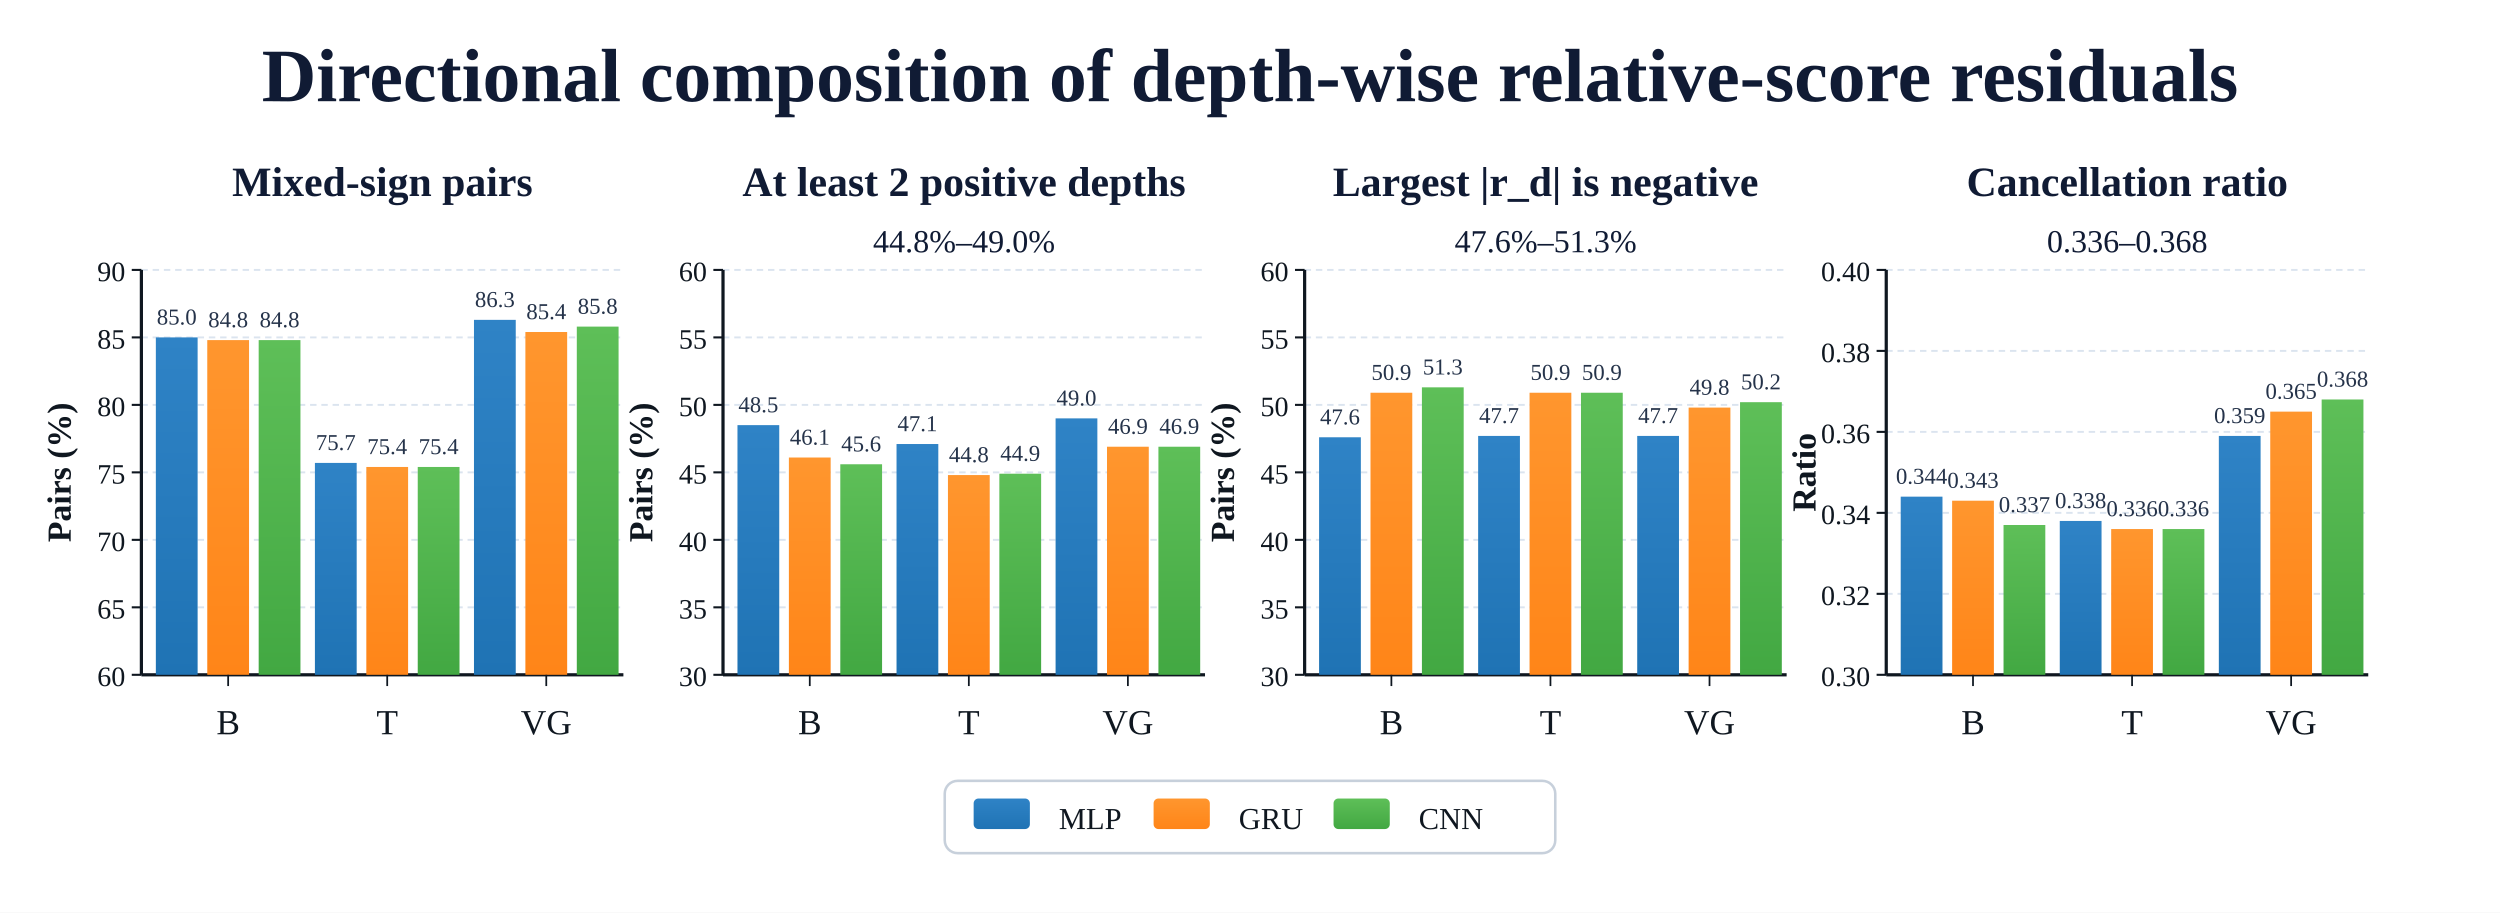
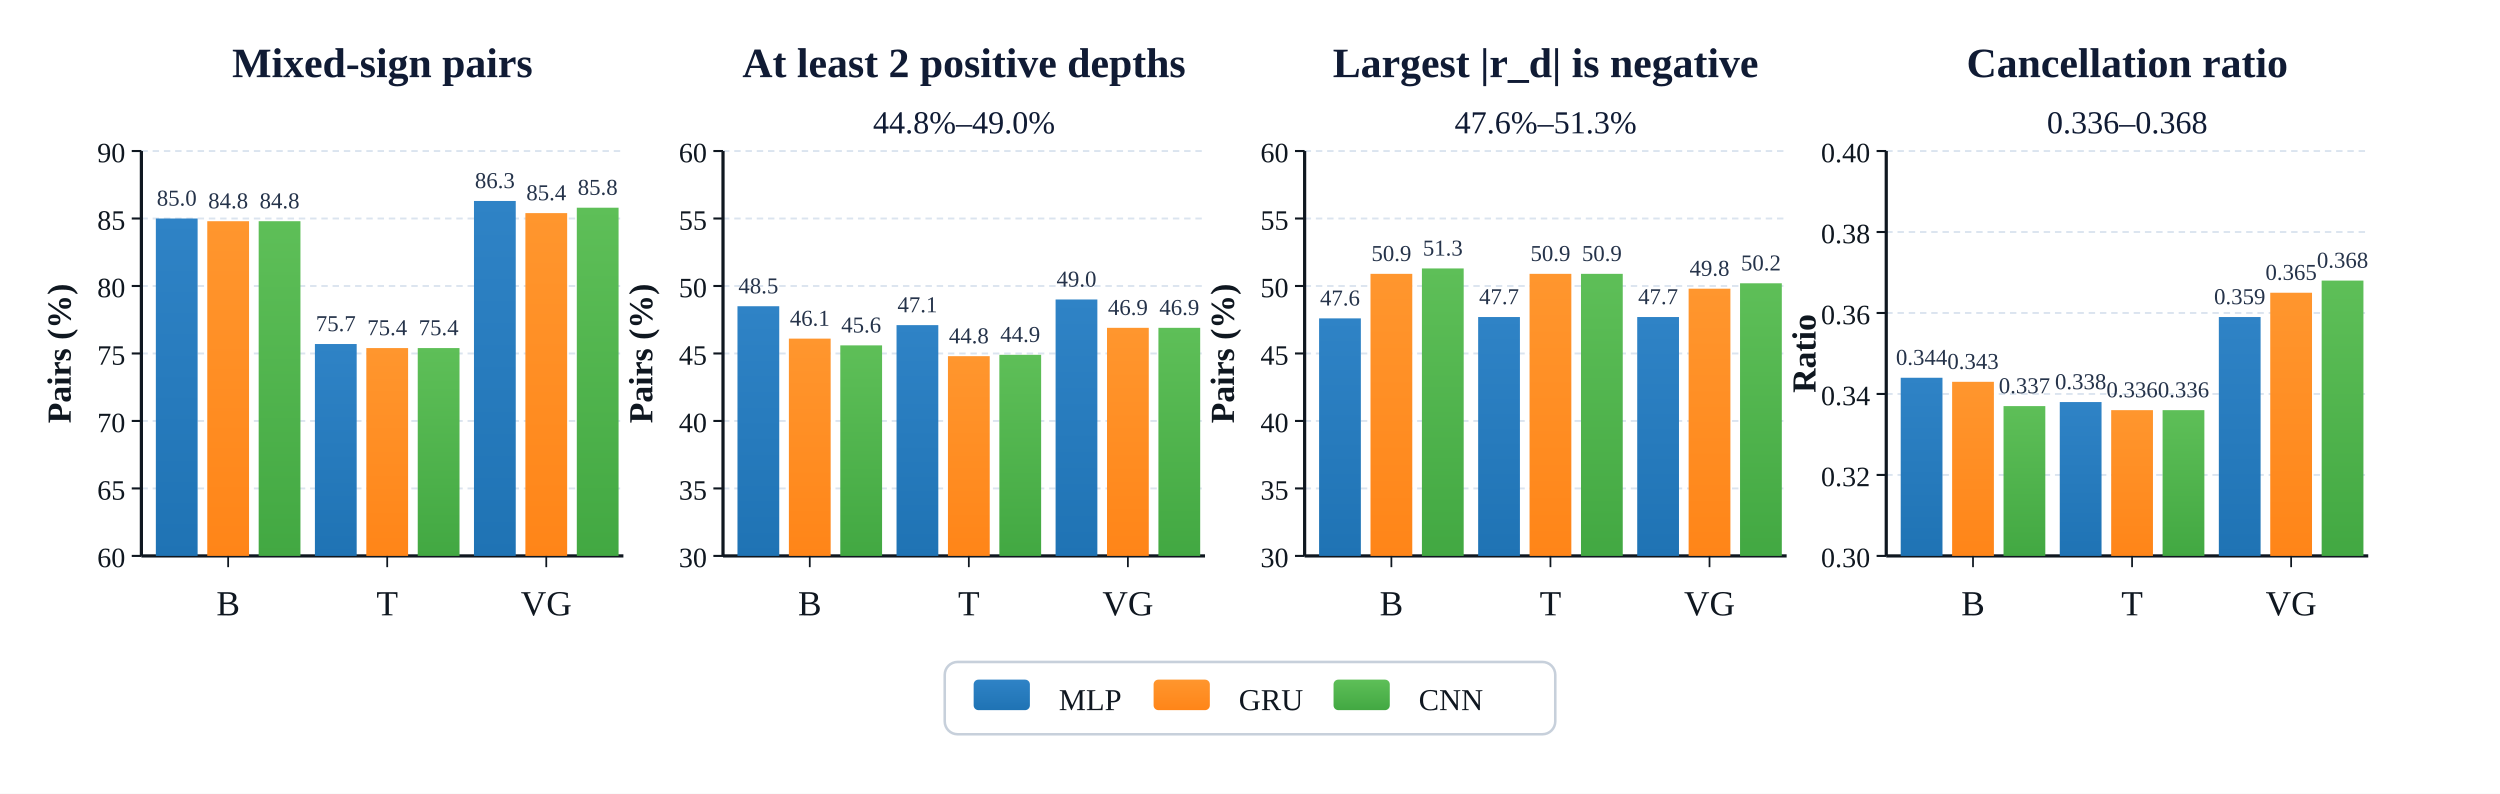
- <svg xmlns="http://www.w3.org/2000/svg" baseProfile="full" height="568px" version="1.1" viewBox="0 0 1556 568" width="1556px">
+ <svg xmlns="http://www.w3.org/2000/svg" baseProfile="full" height="494px" version="1.1" viewBox="0 74 1556 494" width="1556px">
  <defs>
    <linearGradient id="barBlue" x1="0%" x2="0%" y1="0%" y2="100%">
      <stop offset="0" stop-color="#2f83c6" />
      <stop offset="1" stop-color="#1f73b4" />
    </linearGradient>
    <linearGradient id="barOrange" x1="0%" x2="0%" y1="0%" y2="100%">
      <stop offset="0" stop-color="#ff962e" />
      <stop offset="1" stop-color="#ff8518" />
    </linearGradient>
    <linearGradient id="barGreen" x1="0%" x2="0%" y1="0%" y2="100%">
      <stop offset="0" stop-color="#5ebf58" />
      <stop offset="1" stop-color="#42a842" />
    </linearGradient>
  </defs>
  <rect fill="white" height="568" rx="0" ry="0" stroke="none" stroke-width="1" width="1556" x="0" y="0" />
-   <text fill="#101b34" font-family="Times New Roman, Liberation Serif, Nimbus Roman, serif" font-size="47" font-weight="bold" text-anchor="middle" x="778.0" y="63">Directional composition of depth-wise relative-score residuals</text>
  <text fill="#101b34" font-family="Times New Roman, Liberation Serif, Nimbus Roman, serif" font-size="26" font-weight="bold" text-anchor="middle" x="238.0" y="122">Mixed-sign pairs</text>
  <text fill="#101b34" font-family="Times New Roman, Liberation Serif, Nimbus Roman, serif" font-size="26" font-weight="bold" text-anchor="middle" x="600.0" y="122">At least 2 positive depths</text>
  <text fill="#101b34" font-family="Times New Roman, Liberation Serif, Nimbus Roman, serif" font-size="20" text-anchor="middle" x="600.0" y="157">44.8%–49.0%</text>
  <text fill="#101b34" font-family="Times New Roman, Liberation Serif, Nimbus Roman, serif" font-size="26" font-weight="bold" text-anchor="middle" x="962.0" y="122">Largest |r_d| is negative</text>
  <text fill="#101b34" font-family="Times New Roman, Liberation Serif, Nimbus Roman, serif" font-size="20" text-anchor="middle" x="962.0" y="157">47.6%–51.3%</text>
  <text fill="#101b34" font-family="Times New Roman, Liberation Serif, Nimbus Roman, serif" font-size="26" font-weight="bold" text-anchor="middle" x="1324.0" y="122">Cancellation ratio</text>
  <text fill="#101b34" font-family="Times New Roman, Liberation Serif, Nimbus Roman, serif" font-size="20" text-anchor="middle" x="1324.0" y="157">0.336–0.368</text>
  <line stroke="#dbe4ef" stroke-dasharray="4,3" stroke-width="1.2" x1="88" x2="388" y1="420.0" y2="420.0" />
  <line stroke="#0f1720" stroke-width="1.3" x1="82" x2="88" y1="420.0" y2="420.0" />
  <text fill="#0f1720" font-family="Times New Roman, Liberation Serif, Nimbus Roman, serif" font-size="17.5" text-anchor="end" x="78" y="427.0">60</text>
  <line stroke="#dbe4ef" stroke-dasharray="4,3" stroke-width="1.2" x1="88" x2="388" y1="378.0" y2="378.0" />
  <line stroke="#0f1720" stroke-width="1.3" x1="82" x2="88" y1="378.0" y2="378.0" />
  <text fill="#0f1720" font-family="Times New Roman, Liberation Serif, Nimbus Roman, serif" font-size="17.5" text-anchor="end" x="78" y="385.0">65</text>
  <line stroke="#dbe4ef" stroke-dasharray="4,3" stroke-width="1.2" x1="88" x2="388" y1="336.0" y2="336.0" />
  <line stroke="#0f1720" stroke-width="1.3" x1="82" x2="88" y1="336.0" y2="336.0" />
  <text fill="#0f1720" font-family="Times New Roman, Liberation Serif, Nimbus Roman, serif" font-size="17.5" text-anchor="end" x="78" y="343.0">70</text>
  <line stroke="#dbe4ef" stroke-dasharray="4,3" stroke-width="1.2" x1="88" x2="388" y1="294.0" y2="294.0" />
  <line stroke="#0f1720" stroke-width="1.3" x1="82" x2="88" y1="294.0" y2="294.0" />
  <text fill="#0f1720" font-family="Times New Roman, Liberation Serif, Nimbus Roman, serif" font-size="17.5" text-anchor="end" x="78" y="301.0">75</text>
  <line stroke="#dbe4ef" stroke-dasharray="4,3" stroke-width="1.2" x1="88" x2="388" y1="252.0" y2="252.0" />
  <line stroke="#0f1720" stroke-width="1.3" x1="82" x2="88" y1="252.0" y2="252.0" />
  <text fill="#0f1720" font-family="Times New Roman, Liberation Serif, Nimbus Roman, serif" font-size="17.5" text-anchor="end" x="78" y="259.0">80</text>
  <line stroke="#dbe4ef" stroke-dasharray="4,3" stroke-width="1.2" x1="88" x2="388" y1="210.0" y2="210.0" />
  <line stroke="#0f1720" stroke-width="1.3" x1="82" x2="88" y1="210.0" y2="210.0" />
  <text fill="#0f1720" font-family="Times New Roman, Liberation Serif, Nimbus Roman, serif" font-size="17.5" text-anchor="end" x="78" y="217.0">85</text>
  <line stroke="#dbe4ef" stroke-dasharray="4,3" stroke-width="1.2" x1="88" x2="388" y1="168.0" y2="168.0" />
  <line stroke="#0f1720" stroke-width="1.3" x1="82" x2="88" y1="168.0" y2="168.0" />
  <text fill="#0f1720" font-family="Times New Roman, Liberation Serif, Nimbus Roman, serif" font-size="17.5" text-anchor="end" x="78" y="175.0">90</text>
  <line stroke="#0f1720" stroke-width="2" x1="88" x2="88" y1="168" y2="420" />
  <line stroke="#0f1720" stroke-width="2" x1="88" x2="388" y1="420" y2="420" />
  <text fill="#0f1720" font-family="Times New Roman, Liberation Serif, Nimbus Roman, serif" font-size="21" font-weight="bold" text-anchor="middle" transform="rotate(-90 44 294.0)" x="44" y="294.0">Pairs (%)</text>
  <rect fill="url(#barBlue)" height="210.0" rx="0" ry="0" stroke="none" stroke-width="1" width="26" x="97.0" y="210.0" />
  <text fill="#25334a" font-family="Times New Roman, Liberation Serif, Nimbus Roman, serif" font-size="14.2" text-anchor="middle" x="110" y="202.0">85.0</text>
  <rect fill="url(#barOrange)" height="208.32" rx="0" ry="0" stroke="none" stroke-width="1" width="26" x="129.0" y="211.68" />
  <text fill="#25334a" font-family="Times New Roman, Liberation Serif, Nimbus Roman, serif" font-size="14.2" text-anchor="middle" x="142" y="203.68">84.8</text>
  <rect fill="url(#barGreen)" height="208.32" rx="0" ry="0" stroke="none" stroke-width="1" width="26" x="161.0" y="211.68" />
  <text fill="#25334a" font-family="Times New Roman, Liberation Serif, Nimbus Roman, serif" font-size="14.2" text-anchor="middle" x="174" y="203.68">84.8</text>
  <line stroke="#0f1720" stroke-width="1.1" x1="142" x2="142" y1="420" y2="427" />
  <text fill="#0f1720" font-family="Times New Roman, Liberation Serif, Nimbus Roman, serif" font-size="22" text-anchor="middle" x="142" y="457">B</text>
  <rect fill="url(#barBlue)" height="131.88" rx="0" ry="0" stroke="none" stroke-width="1" width="26" x="196.0" y="288.12" />
  <text fill="#25334a" font-family="Times New Roman, Liberation Serif, Nimbus Roman, serif" font-size="14.2" text-anchor="middle" x="209" y="280.12">75.7</text>
  <rect fill="url(#barOrange)" height="129.36" rx="0" ry="0" stroke="none" stroke-width="1" width="26" x="228.0" y="290.64" />
  <text fill="#25334a" font-family="Times New Roman, Liberation Serif, Nimbus Roman, serif" font-size="14.2" text-anchor="middle" x="241" y="282.64">75.4</text>
  <rect fill="url(#barGreen)" height="129.36" rx="0" ry="0" stroke="none" stroke-width="1" width="26" x="260.0" y="290.64" />
  <text fill="#25334a" font-family="Times New Roman, Liberation Serif, Nimbus Roman, serif" font-size="14.2" text-anchor="middle" x="273" y="282.64">75.4</text>
  <line stroke="#0f1720" stroke-width="1.1" x1="241" x2="241" y1="420" y2="427" />
  <text fill="#0f1720" font-family="Times New Roman, Liberation Serif, Nimbus Roman, serif" font-size="22" text-anchor="middle" x="241" y="457">T</text>
  <rect fill="url(#barBlue)" height="220.92" rx="0" ry="0" stroke="none" stroke-width="1" width="26" x="295.0" y="199.08" />
  <text fill="#25334a" font-family="Times New Roman, Liberation Serif, Nimbus Roman, serif" font-size="14.2" text-anchor="middle" x="308" y="191.08">86.3</text>
  <rect fill="url(#barOrange)" height="213.36" rx="0" ry="0" stroke="none" stroke-width="1" width="26" x="327.0" y="206.64" />
  <text fill="#25334a" font-family="Times New Roman, Liberation Serif, Nimbus Roman, serif" font-size="14.2" text-anchor="middle" x="340" y="198.64">85.4</text>
  <rect fill="url(#barGreen)" height="216.72" rx="0" ry="0" stroke="none" stroke-width="1" width="26" x="359.0" y="203.28" />
  <text fill="#25334a" font-family="Times New Roman, Liberation Serif, Nimbus Roman, serif" font-size="14.2" text-anchor="middle" x="372" y="195.28">85.8</text>
  <line stroke="#0f1720" stroke-width="1.1" x1="340" x2="340" y1="420" y2="427" />
  <text fill="#0f1720" font-family="Times New Roman, Liberation Serif, Nimbus Roman, serif" font-size="22" text-anchor="middle" x="340" y="457">VG</text>
  <line stroke="#dbe4ef" stroke-dasharray="4,3" stroke-width="1.2" x1="450" x2="750" y1="420.0" y2="420.0" />
  <line stroke="#0f1720" stroke-width="1.3" x1="444" x2="450" y1="420.0" y2="420.0" />
  <text fill="#0f1720" font-family="Times New Roman, Liberation Serif, Nimbus Roman, serif" font-size="17.5" text-anchor="end" x="440" y="427.0">30</text>
  <line stroke="#dbe4ef" stroke-dasharray="4,3" stroke-width="1.2" x1="450" x2="750" y1="378.0" y2="378.0" />
  <line stroke="#0f1720" stroke-width="1.3" x1="444" x2="450" y1="378.0" y2="378.0" />
  <text fill="#0f1720" font-family="Times New Roman, Liberation Serif, Nimbus Roman, serif" font-size="17.5" text-anchor="end" x="440" y="385.0">35</text>
  <line stroke="#dbe4ef" stroke-dasharray="4,3" stroke-width="1.2" x1="450" x2="750" y1="336.0" y2="336.0" />
  <line stroke="#0f1720" stroke-width="1.3" x1="444" x2="450" y1="336.0" y2="336.0" />
  <text fill="#0f1720" font-family="Times New Roman, Liberation Serif, Nimbus Roman, serif" font-size="17.5" text-anchor="end" x="440" y="343.0">40</text>
  <line stroke="#dbe4ef" stroke-dasharray="4,3" stroke-width="1.2" x1="450" x2="750" y1="294.0" y2="294.0" />
  <line stroke="#0f1720" stroke-width="1.3" x1="444" x2="450" y1="294.0" y2="294.0" />
  <text fill="#0f1720" font-family="Times New Roman, Liberation Serif, Nimbus Roman, serif" font-size="17.5" text-anchor="end" x="440" y="301.0">45</text>
  <line stroke="#dbe4ef" stroke-dasharray="4,3" stroke-width="1.2" x1="450" x2="750" y1="252.0" y2="252.0" />
  <line stroke="#0f1720" stroke-width="1.3" x1="444" x2="450" y1="252.0" y2="252.0" />
  <text fill="#0f1720" font-family="Times New Roman, Liberation Serif, Nimbus Roman, serif" font-size="17.5" text-anchor="end" x="440" y="259.0">50</text>
  <line stroke="#dbe4ef" stroke-dasharray="4,3" stroke-width="1.2" x1="450" x2="750" y1="210.0" y2="210.0" />
  <line stroke="#0f1720" stroke-width="1.3" x1="444" x2="450" y1="210.0" y2="210.0" />
  <text fill="#0f1720" font-family="Times New Roman, Liberation Serif, Nimbus Roman, serif" font-size="17.5" text-anchor="end" x="440" y="217.0">55</text>
  <line stroke="#dbe4ef" stroke-dasharray="4,3" stroke-width="1.2" x1="450" x2="750" y1="168.0" y2="168.0" />
  <line stroke="#0f1720" stroke-width="1.3" x1="444" x2="450" y1="168.0" y2="168.0" />
  <text fill="#0f1720" font-family="Times New Roman, Liberation Serif, Nimbus Roman, serif" font-size="17.5" text-anchor="end" x="440" y="175.0">60</text>
  <line stroke="#0f1720" stroke-width="2" x1="450" x2="450" y1="168" y2="420" />
  <line stroke="#0f1720" stroke-width="2" x1="450" x2="750" y1="420" y2="420" />
  <text fill="#0f1720" font-family="Times New Roman, Liberation Serif, Nimbus Roman, serif" font-size="21" font-weight="bold" text-anchor="middle" transform="rotate(-90 406 294.0)" x="406" y="294.0">Pairs (%)</text>
  <rect fill="url(#barBlue)" height="155.4" rx="0" ry="0" stroke="none" stroke-width="1" width="26" x="459.0" y="264.6" />
  <text fill="#25334a" font-family="Times New Roman, Liberation Serif, Nimbus Roman, serif" font-size="14.2" text-anchor="middle" x="472" y="256.6">48.5</text>
  <rect fill="url(#barOrange)" height="135.24" rx="0" ry="0" stroke="none" stroke-width="1" width="26" x="491.0" y="284.76" />
  <text fill="#25334a" font-family="Times New Roman, Liberation Serif, Nimbus Roman, serif" font-size="14.2" text-anchor="middle" x="504" y="276.76">46.1</text>
  <rect fill="url(#barGreen)" height="131.04" rx="0" ry="0" stroke="none" stroke-width="1" width="26" x="523.0" y="288.96" />
  <text fill="#25334a" font-family="Times New Roman, Liberation Serif, Nimbus Roman, serif" font-size="14.2" text-anchor="middle" x="536" y="280.96">45.6</text>
  <line stroke="#0f1720" stroke-width="1.1" x1="504" x2="504" y1="420" y2="427" />
  <text fill="#0f1720" font-family="Times New Roman, Liberation Serif, Nimbus Roman, serif" font-size="22" text-anchor="middle" x="504" y="457">B</text>
  <rect fill="url(#barBlue)" height="143.64" rx="0" ry="0" stroke="none" stroke-width="1" width="26" x="558.0" y="276.36" />
  <text fill="#25334a" font-family="Times New Roman, Liberation Serif, Nimbus Roman, serif" font-size="14.2" text-anchor="middle" x="571" y="268.36">47.1</text>
  <rect fill="url(#barOrange)" height="124.32" rx="0" ry="0" stroke="none" stroke-width="1" width="26" x="590.0" y="295.68" />
  <text fill="#25334a" font-family="Times New Roman, Liberation Serif, Nimbus Roman, serif" font-size="14.2" text-anchor="middle" x="603" y="287.68">44.8</text>
  <rect fill="url(#barGreen)" height="125.16" rx="0" ry="0" stroke="none" stroke-width="1" width="26" x="622.0" y="294.84" />
  <text fill="#25334a" font-family="Times New Roman, Liberation Serif, Nimbus Roman, serif" font-size="14.2" text-anchor="middle" x="635" y="286.84">44.9</text>
  <line stroke="#0f1720" stroke-width="1.1" x1="603" x2="603" y1="420" y2="427" />
  <text fill="#0f1720" font-family="Times New Roman, Liberation Serif, Nimbus Roman, serif" font-size="22" text-anchor="middle" x="603" y="457">T</text>
  <rect fill="url(#barBlue)" height="159.6" rx="0" ry="0" stroke="none" stroke-width="1" width="26" x="657.0" y="260.4" />
  <text fill="#25334a" font-family="Times New Roman, Liberation Serif, Nimbus Roman, serif" font-size="14.2" text-anchor="middle" x="670" y="252.4">49.0</text>
  <rect fill="url(#barOrange)" height="141.96" rx="0" ry="0" stroke="none" stroke-width="1" width="26" x="689.0" y="278.04" />
  <text fill="#25334a" font-family="Times New Roman, Liberation Serif, Nimbus Roman, serif" font-size="14.2" text-anchor="middle" x="702" y="270.04">46.9</text>
  <rect fill="url(#barGreen)" height="141.96" rx="0" ry="0" stroke="none" stroke-width="1" width="26" x="721.0" y="278.04" />
  <text fill="#25334a" font-family="Times New Roman, Liberation Serif, Nimbus Roman, serif" font-size="14.2" text-anchor="middle" x="734" y="270.04">46.9</text>
  <line stroke="#0f1720" stroke-width="1.1" x1="702" x2="702" y1="420" y2="427" />
  <text fill="#0f1720" font-family="Times New Roman, Liberation Serif, Nimbus Roman, serif" font-size="22" text-anchor="middle" x="702" y="457">VG</text>
  <line stroke="#dbe4ef" stroke-dasharray="4,3" stroke-width="1.2" x1="812" x2="1112" y1="420.0" y2="420.0" />
  <line stroke="#0f1720" stroke-width="1.3" x1="806" x2="812" y1="420.0" y2="420.0" />
  <text fill="#0f1720" font-family="Times New Roman, Liberation Serif, Nimbus Roman, serif" font-size="17.5" text-anchor="end" x="802" y="427.0">30</text>
  <line stroke="#dbe4ef" stroke-dasharray="4,3" stroke-width="1.2" x1="812" x2="1112" y1="378.0" y2="378.0" />
  <line stroke="#0f1720" stroke-width="1.3" x1="806" x2="812" y1="378.0" y2="378.0" />
  <text fill="#0f1720" font-family="Times New Roman, Liberation Serif, Nimbus Roman, serif" font-size="17.5" text-anchor="end" x="802" y="385.0">35</text>
  <line stroke="#dbe4ef" stroke-dasharray="4,3" stroke-width="1.2" x1="812" x2="1112" y1="336.0" y2="336.0" />
  <line stroke="#0f1720" stroke-width="1.3" x1="806" x2="812" y1="336.0" y2="336.0" />
  <text fill="#0f1720" font-family="Times New Roman, Liberation Serif, Nimbus Roman, serif" font-size="17.5" text-anchor="end" x="802" y="343.0">40</text>
  <line stroke="#dbe4ef" stroke-dasharray="4,3" stroke-width="1.2" x1="812" x2="1112" y1="294.0" y2="294.0" />
  <line stroke="#0f1720" stroke-width="1.3" x1="806" x2="812" y1="294.0" y2="294.0" />
  <text fill="#0f1720" font-family="Times New Roman, Liberation Serif, Nimbus Roman, serif" font-size="17.5" text-anchor="end" x="802" y="301.0">45</text>
  <line stroke="#dbe4ef" stroke-dasharray="4,3" stroke-width="1.2" x1="812" x2="1112" y1="252.0" y2="252.0" />
  <line stroke="#0f1720" stroke-width="1.3" x1="806" x2="812" y1="252.0" y2="252.0" />
  <text fill="#0f1720" font-family="Times New Roman, Liberation Serif, Nimbus Roman, serif" font-size="17.5" text-anchor="end" x="802" y="259.0">50</text>
  <line stroke="#dbe4ef" stroke-dasharray="4,3" stroke-width="1.2" x1="812" x2="1112" y1="210.0" y2="210.0" />
  <line stroke="#0f1720" stroke-width="1.3" x1="806" x2="812" y1="210.0" y2="210.0" />
  <text fill="#0f1720" font-family="Times New Roman, Liberation Serif, Nimbus Roman, serif" font-size="17.5" text-anchor="end" x="802" y="217.0">55</text>
  <line stroke="#dbe4ef" stroke-dasharray="4,3" stroke-width="1.2" x1="812" x2="1112" y1="168.0" y2="168.0" />
  <line stroke="#0f1720" stroke-width="1.3" x1="806" x2="812" y1="168.0" y2="168.0" />
  <text fill="#0f1720" font-family="Times New Roman, Liberation Serif, Nimbus Roman, serif" font-size="17.5" text-anchor="end" x="802" y="175.0">60</text>
  <line stroke="#0f1720" stroke-width="2" x1="812" x2="812" y1="168" y2="420" />
  <line stroke="#0f1720" stroke-width="2" x1="812" x2="1112" y1="420" y2="420" />
  <text fill="#0f1720" font-family="Times New Roman, Liberation Serif, Nimbus Roman, serif" font-size="21" font-weight="bold" text-anchor="middle" transform="rotate(-90 768 294.0)" x="768" y="294.0">Pairs (%)</text>
  <rect fill="url(#barBlue)" height="147.84" rx="0" ry="0" stroke="none" stroke-width="1" width="26" x="821.0" y="272.16" />
  <text fill="#25334a" font-family="Times New Roman, Liberation Serif, Nimbus Roman, serif" font-size="14.2" text-anchor="middle" x="834" y="264.16">47.6</text>
  <rect fill="url(#barOrange)" height="175.56" rx="0" ry="0" stroke="none" stroke-width="1" width="26" x="853.0" y="244.44" />
  <text fill="#25334a" font-family="Times New Roman, Liberation Serif, Nimbus Roman, serif" font-size="14.2" text-anchor="middle" x="866" y="236.44">50.9</text>
  <rect fill="url(#barGreen)" height="178.92" rx="0" ry="0" stroke="none" stroke-width="1" width="26" x="885.0" y="241.08" />
  <text fill="#25334a" font-family="Times New Roman, Liberation Serif, Nimbus Roman, serif" font-size="14.2" text-anchor="middle" x="898" y="233.08">51.3</text>
  <line stroke="#0f1720" stroke-width="1.1" x1="866" x2="866" y1="420" y2="427" />
  <text fill="#0f1720" font-family="Times New Roman, Liberation Serif, Nimbus Roman, serif" font-size="22" text-anchor="middle" x="866" y="457">B</text>
  <rect fill="url(#barBlue)" height="148.68" rx="0" ry="0" stroke="none" stroke-width="1" width="26" x="920.0" y="271.32" />
  <text fill="#25334a" font-family="Times New Roman, Liberation Serif, Nimbus Roman, serif" font-size="14.2" text-anchor="middle" x="933" y="263.32">47.7</text>
  <rect fill="url(#barOrange)" height="175.56" rx="0" ry="0" stroke="none" stroke-width="1" width="26" x="952.0" y="244.44" />
  <text fill="#25334a" font-family="Times New Roman, Liberation Serif, Nimbus Roman, serif" font-size="14.2" text-anchor="middle" x="965" y="236.44">50.9</text>
  <rect fill="url(#barGreen)" height="175.56" rx="0" ry="0" stroke="none" stroke-width="1" width="26" x="984.0" y="244.44" />
  <text fill="#25334a" font-family="Times New Roman, Liberation Serif, Nimbus Roman, serif" font-size="14.2" text-anchor="middle" x="997" y="236.44">50.9</text>
  <line stroke="#0f1720" stroke-width="1.1" x1="965" x2="965" y1="420" y2="427" />
  <text fill="#0f1720" font-family="Times New Roman, Liberation Serif, Nimbus Roman, serif" font-size="22" text-anchor="middle" x="965" y="457">T</text>
  <rect fill="url(#barBlue)" height="148.68" rx="0" ry="0" stroke="none" stroke-width="1" width="26" x="1019.0" y="271.32" />
  <text fill="#25334a" font-family="Times New Roman, Liberation Serif, Nimbus Roman, serif" font-size="14.2" text-anchor="middle" x="1032" y="263.32">47.7</text>
  <rect fill="url(#barOrange)" height="166.32" rx="0" ry="0" stroke="none" stroke-width="1" width="26" x="1051.0" y="253.68" />
  <text fill="#25334a" font-family="Times New Roman, Liberation Serif, Nimbus Roman, serif" font-size="14.2" text-anchor="middle" x="1064" y="245.68">49.8</text>
  <rect fill="url(#barGreen)" height="169.68" rx="0" ry="0" stroke="none" stroke-width="1" width="26" x="1083.0" y="250.32" />
  <text fill="#25334a" font-family="Times New Roman, Liberation Serif, Nimbus Roman, serif" font-size="14.2" text-anchor="middle" x="1096" y="242.32">50.2</text>
  <line stroke="#0f1720" stroke-width="1.1" x1="1064" x2="1064" y1="420" y2="427" />
  <text fill="#0f1720" font-family="Times New Roman, Liberation Serif, Nimbus Roman, serif" font-size="22" text-anchor="middle" x="1064" y="457">VG</text>
  <line stroke="#dbe4ef" stroke-dasharray="4,3" stroke-width="1.2" x1="1174" x2="1474" y1="420.0" y2="420.0" />
  <line stroke="#0f1720" stroke-width="1.3" x1="1168" x2="1174" y1="420.0" y2="420.0" />
  <text fill="#0f1720" font-family="Times New Roman, Liberation Serif, Nimbus Roman, serif" font-size="17.5" text-anchor="end" x="1164" y="427.0">0.30</text>
  <line stroke="#dbe4ef" stroke-dasharray="4,3" stroke-width="1.2" x1="1174" x2="1474" y1="369.6" y2="369.6" />
  <line stroke="#0f1720" stroke-width="1.3" x1="1168" x2="1174" y1="369.6" y2="369.6" />
  <text fill="#0f1720" font-family="Times New Roman, Liberation Serif, Nimbus Roman, serif" font-size="17.5" text-anchor="end" x="1164" y="376.6">0.32</text>
  <line stroke="#dbe4ef" stroke-dasharray="4,3" stroke-width="1.2" x1="1174" x2="1474" y1="319.2" y2="319.2" />
  <line stroke="#0f1720" stroke-width="1.3" x1="1168" x2="1174" y1="319.2" y2="319.2" />
  <text fill="#0f1720" font-family="Times New Roman, Liberation Serif, Nimbus Roman, serif" font-size="17.5" text-anchor="end" x="1164" y="326.2">0.34</text>
  <line stroke="#dbe4ef" stroke-dasharray="4,3" stroke-width="1.2" x1="1174" x2="1474" y1="268.8" y2="268.8" />
  <line stroke="#0f1720" stroke-width="1.3" x1="1168" x2="1174" y1="268.8" y2="268.8" />
  <text fill="#0f1720" font-family="Times New Roman, Liberation Serif, Nimbus Roman, serif" font-size="17.5" text-anchor="end" x="1164" y="275.8">0.36</text>
  <line stroke="#dbe4ef" stroke-dasharray="4,3" stroke-width="1.2" x1="1174" x2="1474" y1="218.4" y2="218.4" />
  <line stroke="#0f1720" stroke-width="1.3" x1="1168" x2="1174" y1="218.4" y2="218.4" />
  <text fill="#0f1720" font-family="Times New Roman, Liberation Serif, Nimbus Roman, serif" font-size="17.5" text-anchor="end" x="1164" y="225.4">0.38</text>
  <line stroke="#dbe4ef" stroke-dasharray="4,3" stroke-width="1.2" x1="1174" x2="1474" y1="168.0" y2="168.0" />
  <line stroke="#0f1720" stroke-width="1.3" x1="1168" x2="1174" y1="168.0" y2="168.0" />
  <text fill="#0f1720" font-family="Times New Roman, Liberation Serif, Nimbus Roman, serif" font-size="17.5" text-anchor="end" x="1164" y="175.0">0.40</text>
  <line stroke="#0f1720" stroke-width="2" x1="1174" x2="1174" y1="168" y2="420" />
  <line stroke="#0f1720" stroke-width="2" x1="1174" x2="1474" y1="420" y2="420" />
  <text fill="#0f1720" font-family="Times New Roman, Liberation Serif, Nimbus Roman, serif" font-size="21" font-weight="bold" text-anchor="middle" transform="rotate(-90 1130 294.0)" x="1130" y="294.0">Ratio</text>
  <rect fill="url(#barBlue)" height="110.88" rx="0" ry="0" stroke="none" stroke-width="1" width="26" x="1183.0" y="309.12" />
  <text fill="#25334a" font-family="Times New Roman, Liberation Serif, Nimbus Roman, serif" font-size="14.2" text-anchor="middle" x="1196" y="301.12">0.344</text>
  <rect fill="url(#barOrange)" height="108.36" rx="0" ry="0" stroke="none" stroke-width="1" width="26" x="1215.0" y="311.64" />
  <text fill="#25334a" font-family="Times New Roman, Liberation Serif, Nimbus Roman, serif" font-size="14.2" text-anchor="middle" x="1228" y="303.64">0.343</text>
  <rect fill="url(#barGreen)" height="93.24" rx="0" ry="0" stroke="none" stroke-width="1" width="26" x="1247.0" y="326.76" />
  <text fill="#25334a" font-family="Times New Roman, Liberation Serif, Nimbus Roman, serif" font-size="14.2" text-anchor="middle" x="1260" y="318.76">0.337</text>
  <line stroke="#0f1720" stroke-width="1.1" x1="1228" x2="1228" y1="420" y2="427" />
  <text fill="#0f1720" font-family="Times New Roman, Liberation Serif, Nimbus Roman, serif" font-size="22" text-anchor="middle" x="1228" y="457">B</text>
  <rect fill="url(#barBlue)" height="95.76" rx="0" ry="0" stroke="none" stroke-width="1" width="26" x="1282.0" y="324.24" />
  <text fill="#25334a" font-family="Times New Roman, Liberation Serif, Nimbus Roman, serif" font-size="14.2" text-anchor="middle" x="1295" y="316.24">0.338</text>
  <rect fill="url(#barOrange)" height="90.72" rx="0" ry="0" stroke="none" stroke-width="1" width="26" x="1314.0" y="329.28" />
  <text fill="#25334a" font-family="Times New Roman, Liberation Serif, Nimbus Roman, serif" font-size="14.2" text-anchor="middle" x="1327" y="321.28">0.336</text>
  <rect fill="url(#barGreen)" height="90.72" rx="0" ry="0" stroke="none" stroke-width="1" width="26" x="1346.0" y="329.28" />
  <text fill="#25334a" font-family="Times New Roman, Liberation Serif, Nimbus Roman, serif" font-size="14.2" text-anchor="middle" x="1359" y="321.28">0.336</text>
  <line stroke="#0f1720" stroke-width="1.1" x1="1327" x2="1327" y1="420" y2="427" />
  <text fill="#0f1720" font-family="Times New Roman, Liberation Serif, Nimbus Roman, serif" font-size="22" text-anchor="middle" x="1327" y="457">T</text>
  <rect fill="url(#barBlue)" height="148.68" rx="0" ry="0" stroke="none" stroke-width="1" width="26" x="1381.0" y="271.32" />
  <text fill="#25334a" font-family="Times New Roman, Liberation Serif, Nimbus Roman, serif" font-size="14.2" text-anchor="middle" x="1394" y="263.32">0.359</text>
  <rect fill="url(#barOrange)" height="163.8" rx="0" ry="0" stroke="none" stroke-width="1" width="26" x="1413.0" y="256.2" />
  <text fill="#25334a" font-family="Times New Roman, Liberation Serif, Nimbus Roman, serif" font-size="14.2" text-anchor="middle" x="1426" y="248.2">0.365</text>
  <rect fill="url(#barGreen)" height="171.36" rx="0" ry="0" stroke="none" stroke-width="1" width="26" x="1445.0" y="248.64" />
  <text fill="#25334a" font-family="Times New Roman, Liberation Serif, Nimbus Roman, serif" font-size="14.2" text-anchor="middle" x="1458" y="240.64">0.368</text>
  <line stroke="#0f1720" stroke-width="1.1" x1="1426" x2="1426" y1="420" y2="427" />
  <text fill="#0f1720" font-family="Times New Roman, Liberation Serif, Nimbus Roman, serif" font-size="22" text-anchor="middle" x="1426" y="457">VG</text>
  <rect fill="white" height="45" rx="8" ry="8" stroke="#c7d0db" stroke-width="1.6" width="380" x="588.0" y="486" />
  <rect fill="url(#barBlue)" height="19" rx="3" ry="3" stroke="none" stroke-width="1" width="35" x="606.0" y="497" />
  <text fill="#0f1720" font-family="Times New Roman, Liberation Serif, Nimbus Roman, serif" font-size="19" text-anchor="start" x="659.0" y="516">MLP</text>
  <rect fill="url(#barOrange)" height="19" rx="3" ry="3" stroke="none" stroke-width="1" width="35" x="718.0" y="497" />
  <text fill="#0f1720" font-family="Times New Roman, Liberation Serif, Nimbus Roman, serif" font-size="19" text-anchor="start" x="771.0" y="516">GRU</text>
  <rect fill="url(#barGreen)" height="19" rx="3" ry="3" stroke="none" stroke-width="1" width="35" x="830.0" y="497" />
  <text fill="#0f1720" font-family="Times New Roman, Liberation Serif, Nimbus Roman, serif" font-size="19" text-anchor="start" x="883.0" y="516">CNN</text>
</svg>
